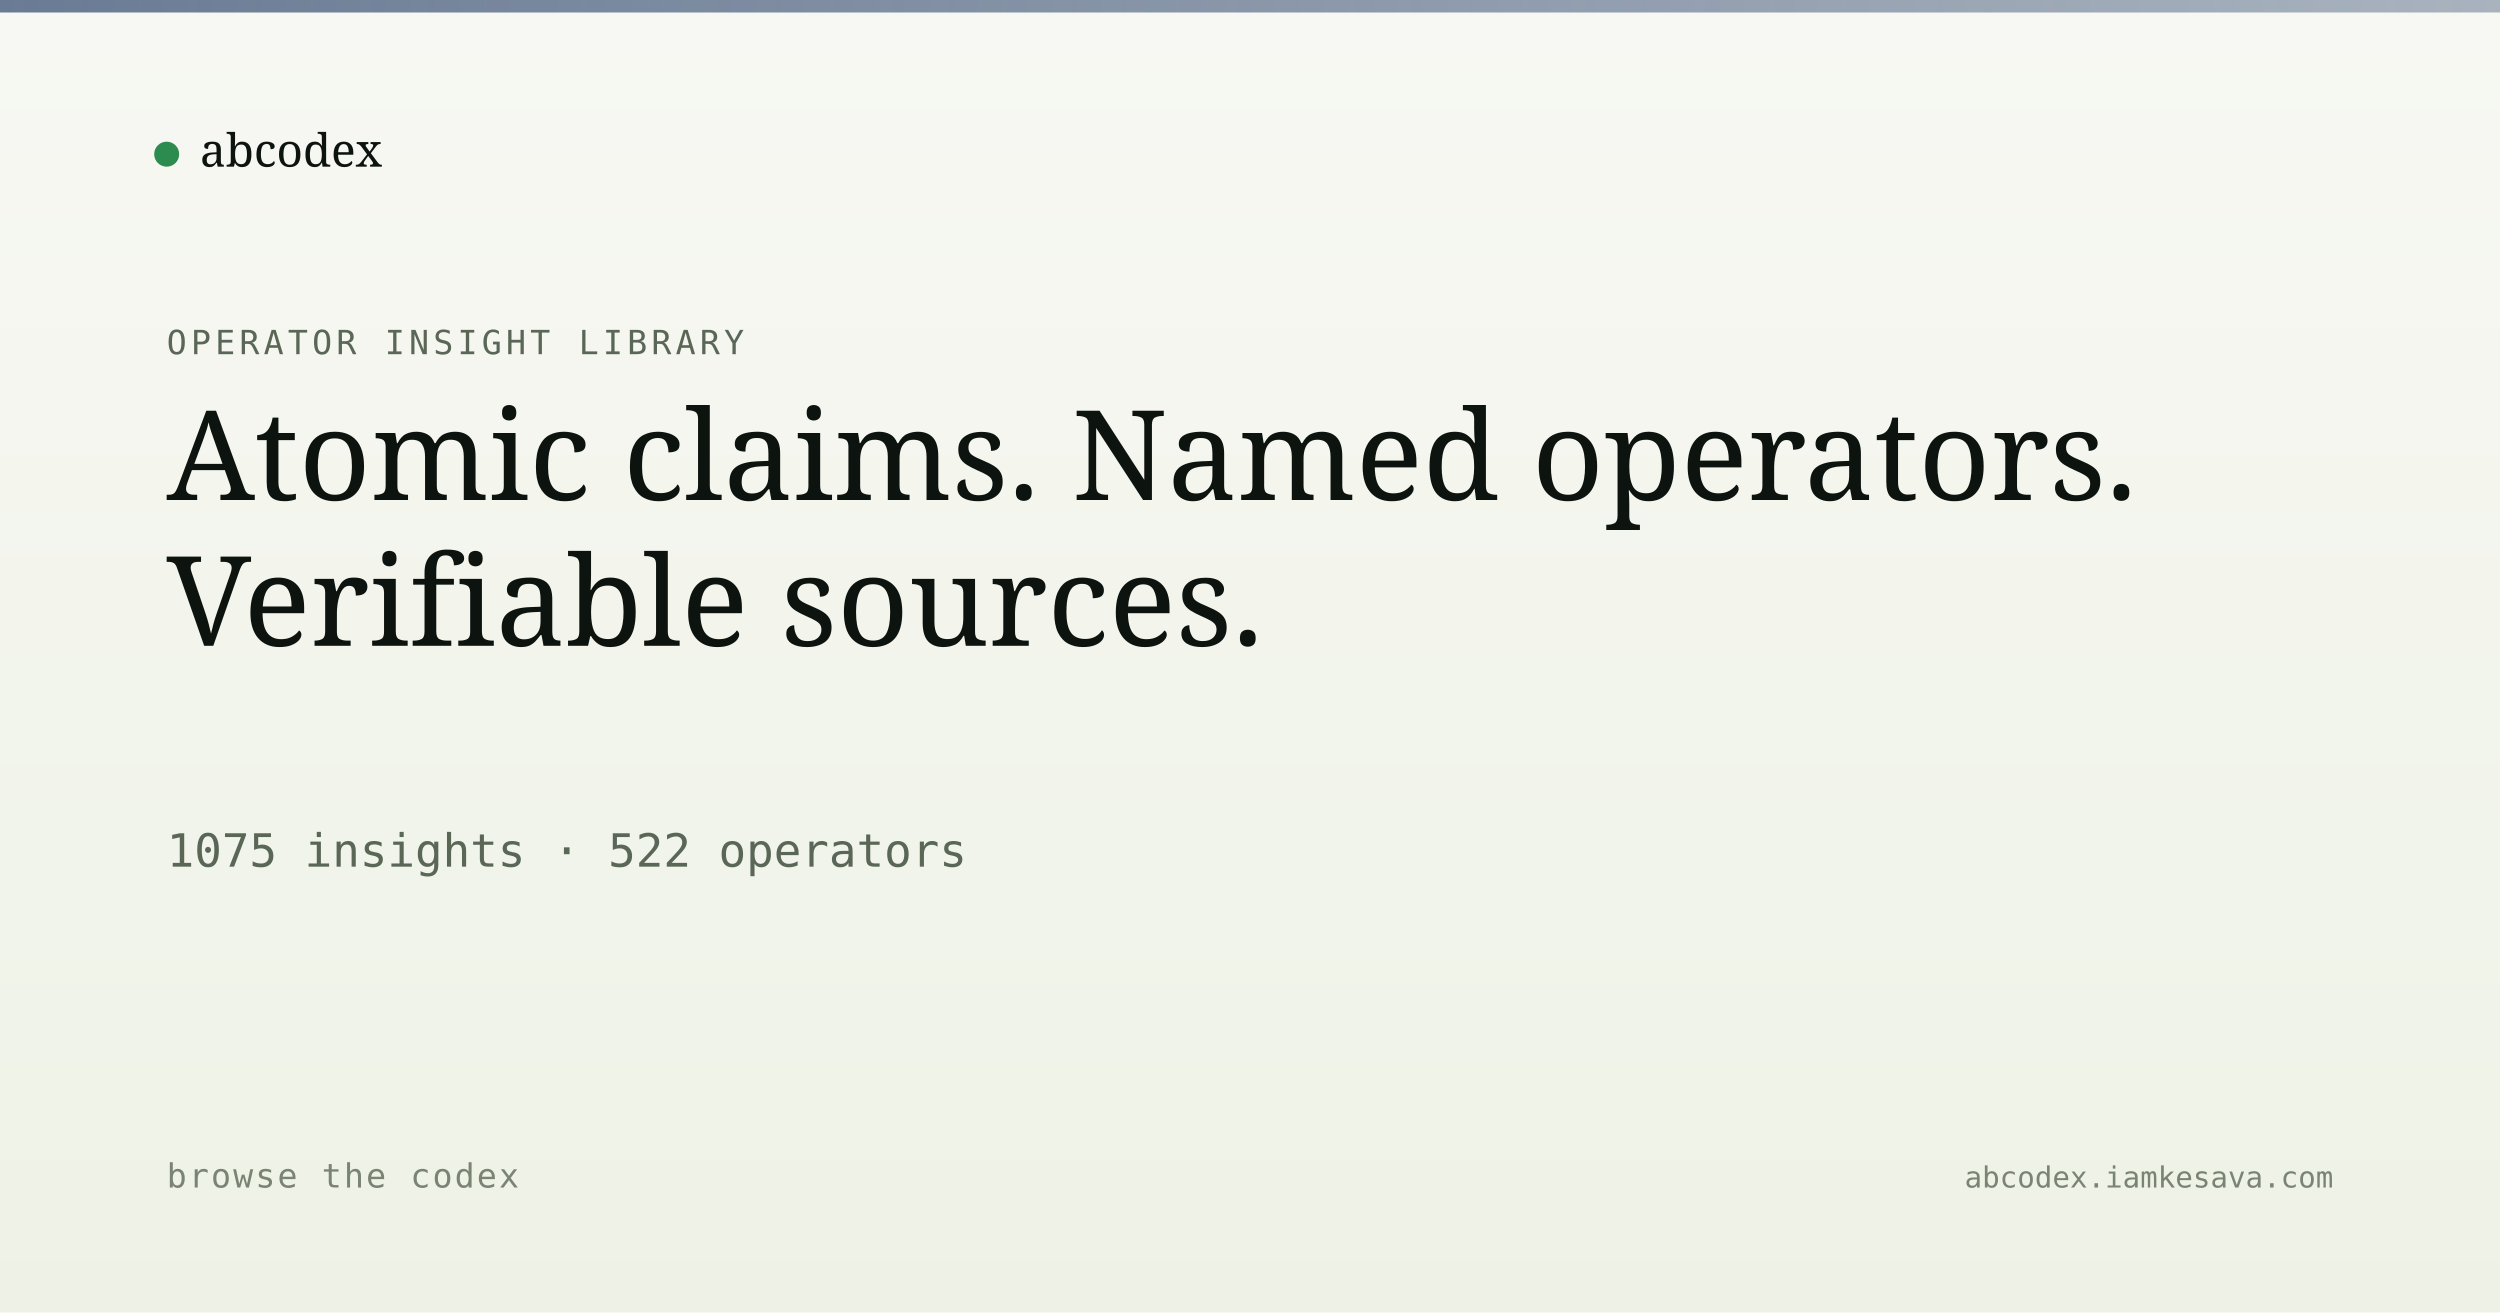
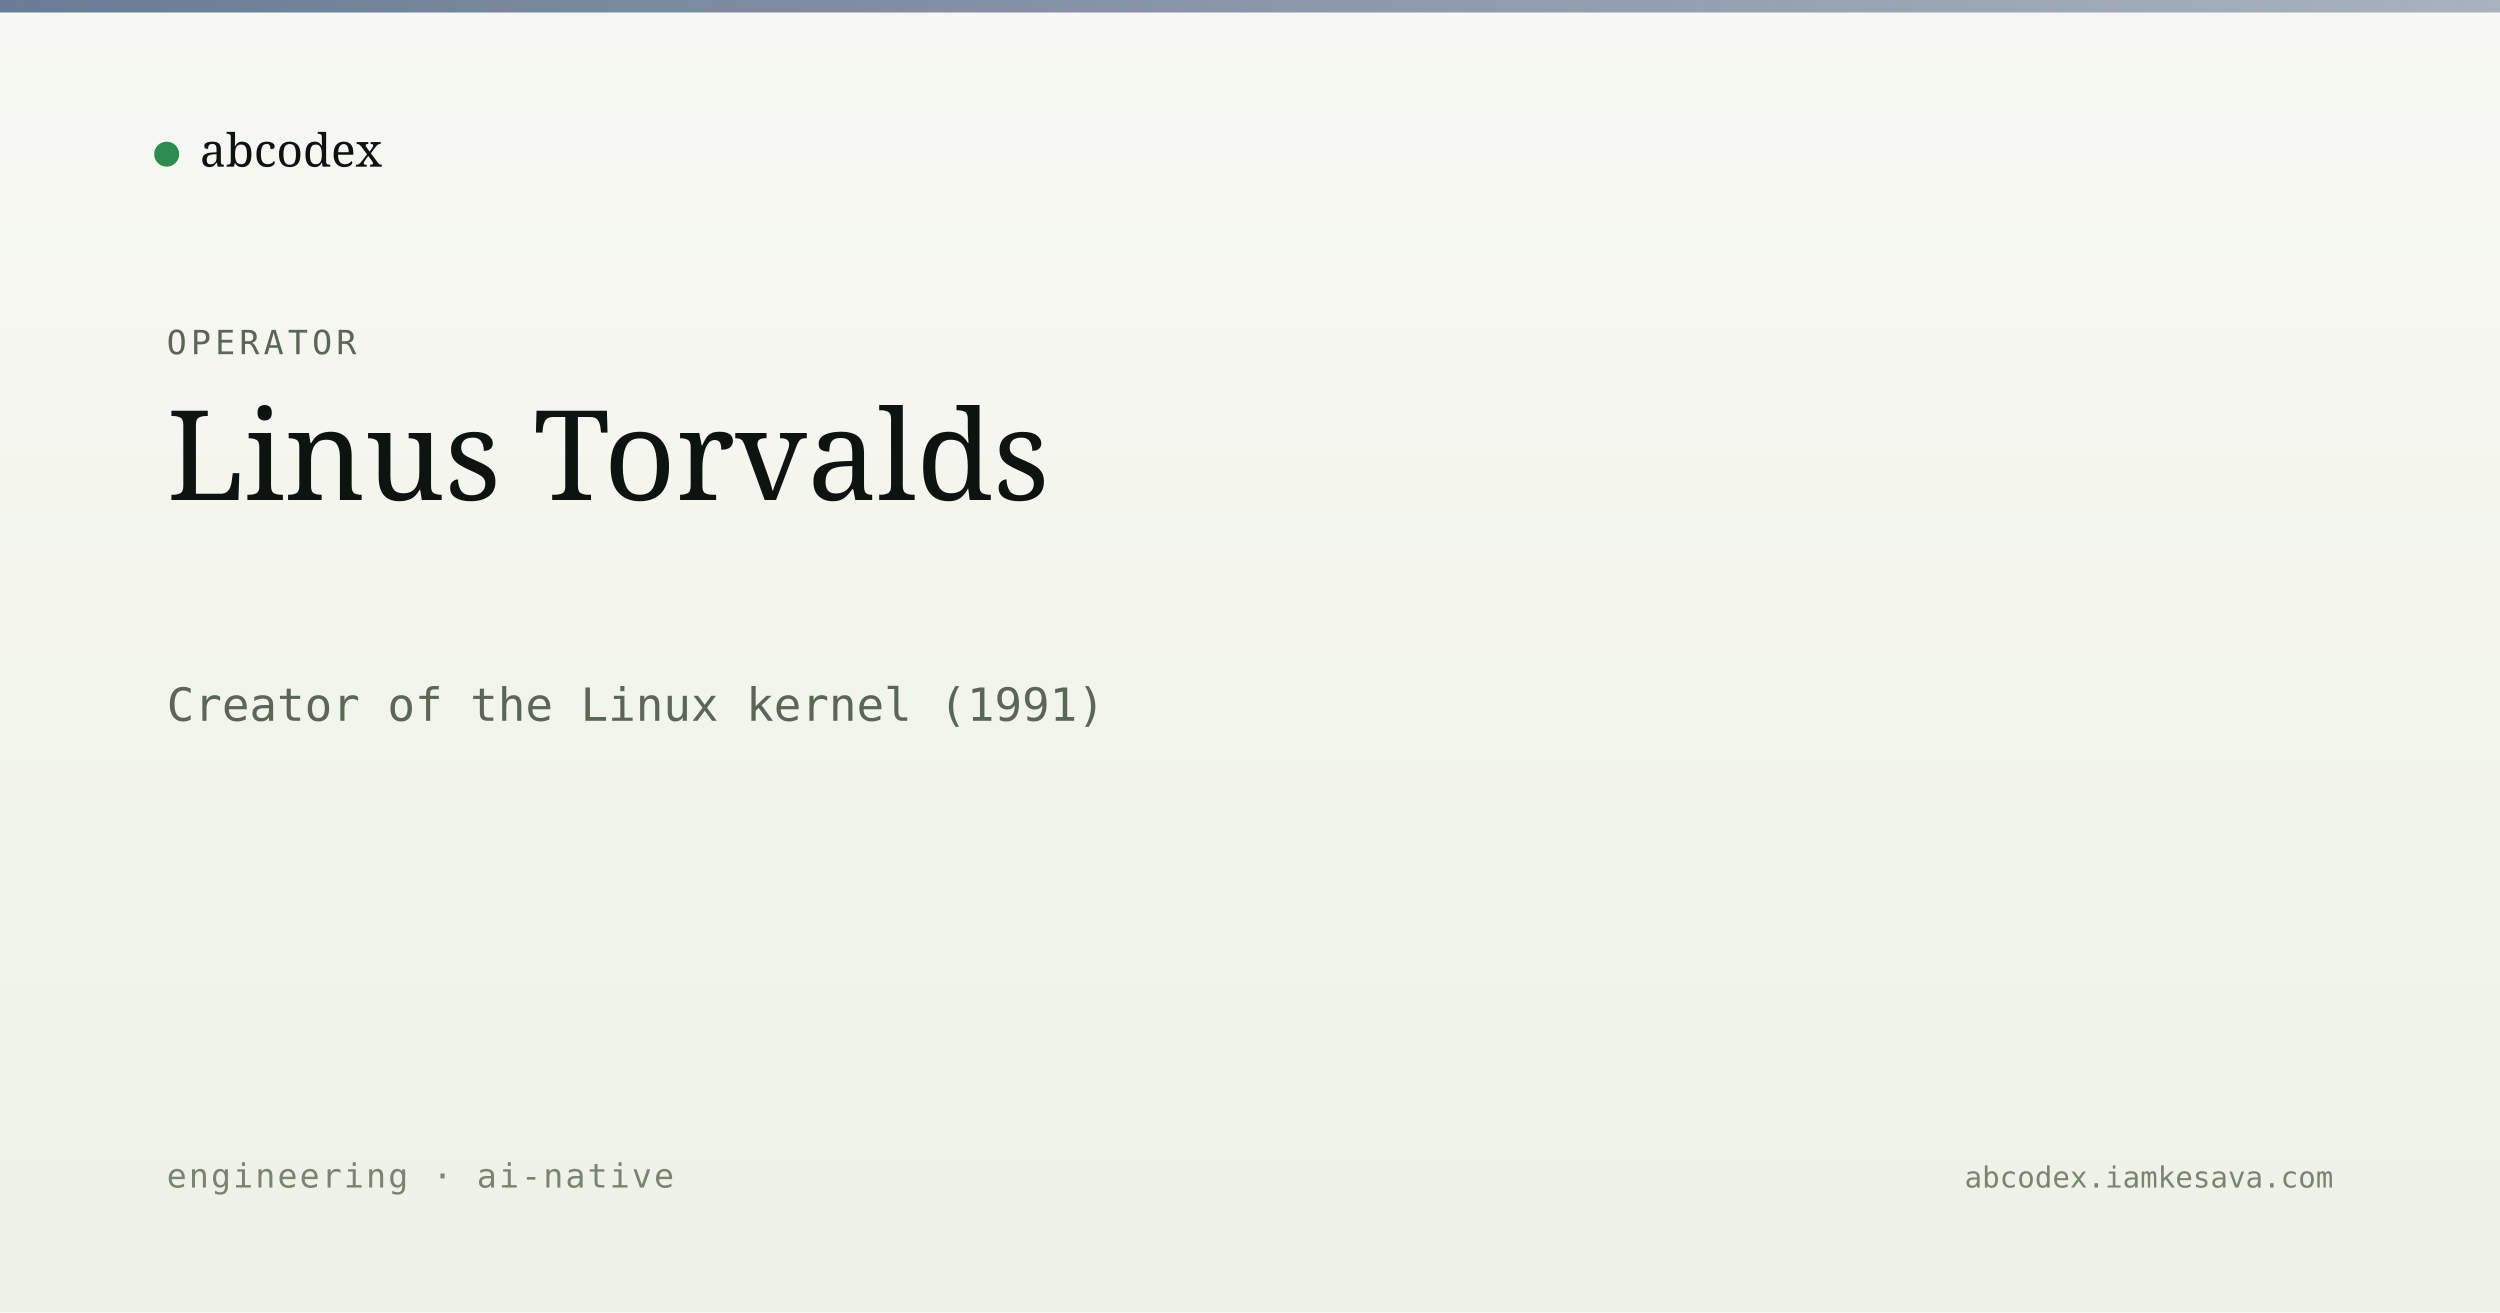
<svg xmlns="http://www.w3.org/2000/svg" viewBox="0 0 1200 630" width="1200" height="630">
  <defs>
    <linearGradient id="bg" x1="0" y1="0" x2="0" y2="1">
      <stop offset="0" stop-color="#f7f8f3" />
      <stop offset="1" stop-color="#eef2e6" />
    </linearGradient>
    <linearGradient id="band" x1="0" y1="0" x2="1" y2="0">
      <stop offset="0" stop-color="#5a6d8a" stop-opacity="0.9" />
      <stop offset="1" stop-color="#5a6d8a" stop-opacity="0.5" />
    </linearGradient>
  </defs>
  <rect width="1200" height="630" fill="url(#bg)" />
  <rect x="0" y="0" width="1200" height="6" fill="url(#band)" />
  <g transform="translate(80, 60)">
    <circle cx="0" cy="14" r="6" fill="#2c8b4f" />
    <text x="16" y="20" font-family="Newsreader, serif" font-size="22" fill="#0d1410">abcodex</text>
  </g>
-   <text x="80" y="170" font-family="JetBrains Mono, monospace" font-size="16" fill="#5a6757" letter-spacing="2">OPERATOR INSIGHT LIBRARY</text>
-   <text x="80" y="240" font-family="Newsreader, serif" font-size="60" font-weight="500" fill="#0d1410">Atomic claims. Named operators.</text>
-   <text x="80" y="310" font-family="Newsreader, serif" font-size="60" font-weight="500" fill="#0d1410">Verifiable sources.</text>
-   <text x="80" y="416" font-family="JetBrains Mono, monospace" font-size="22" fill="#5a6757">1075 insights · 522 operators</text>
-   <text x="80" y="570" font-family="JetBrains Mono, monospace" font-size="16" fill="#7a8474" letter-spacing="1">browse the codex</text>
+   <text x="80" y="170" font-family="JetBrains Mono, monospace" font-size="16" fill="#5a6757" letter-spacing="2">OPERATOR</text>
+   <text x="80" y="240" font-family="Newsreader, serif" font-size="60" font-weight="500" fill="#0d1410">Linus Torvalds</text>
+   <text x="80" y="346" font-family="JetBrains Mono, monospace" font-size="22" fill="#5a6757">Creator of the Linux kernel (1991)</text>
+   <text x="80" y="570" font-family="JetBrains Mono, monospace" font-size="16" fill="#7a8474" letter-spacing="1">engineering · ai-native</text>
  <text x="1120" y="570" text-anchor="end" font-family="JetBrains Mono, monospace" font-size="14" fill="#7a8474">abcodex.iamkesava.com</text>
</svg>
